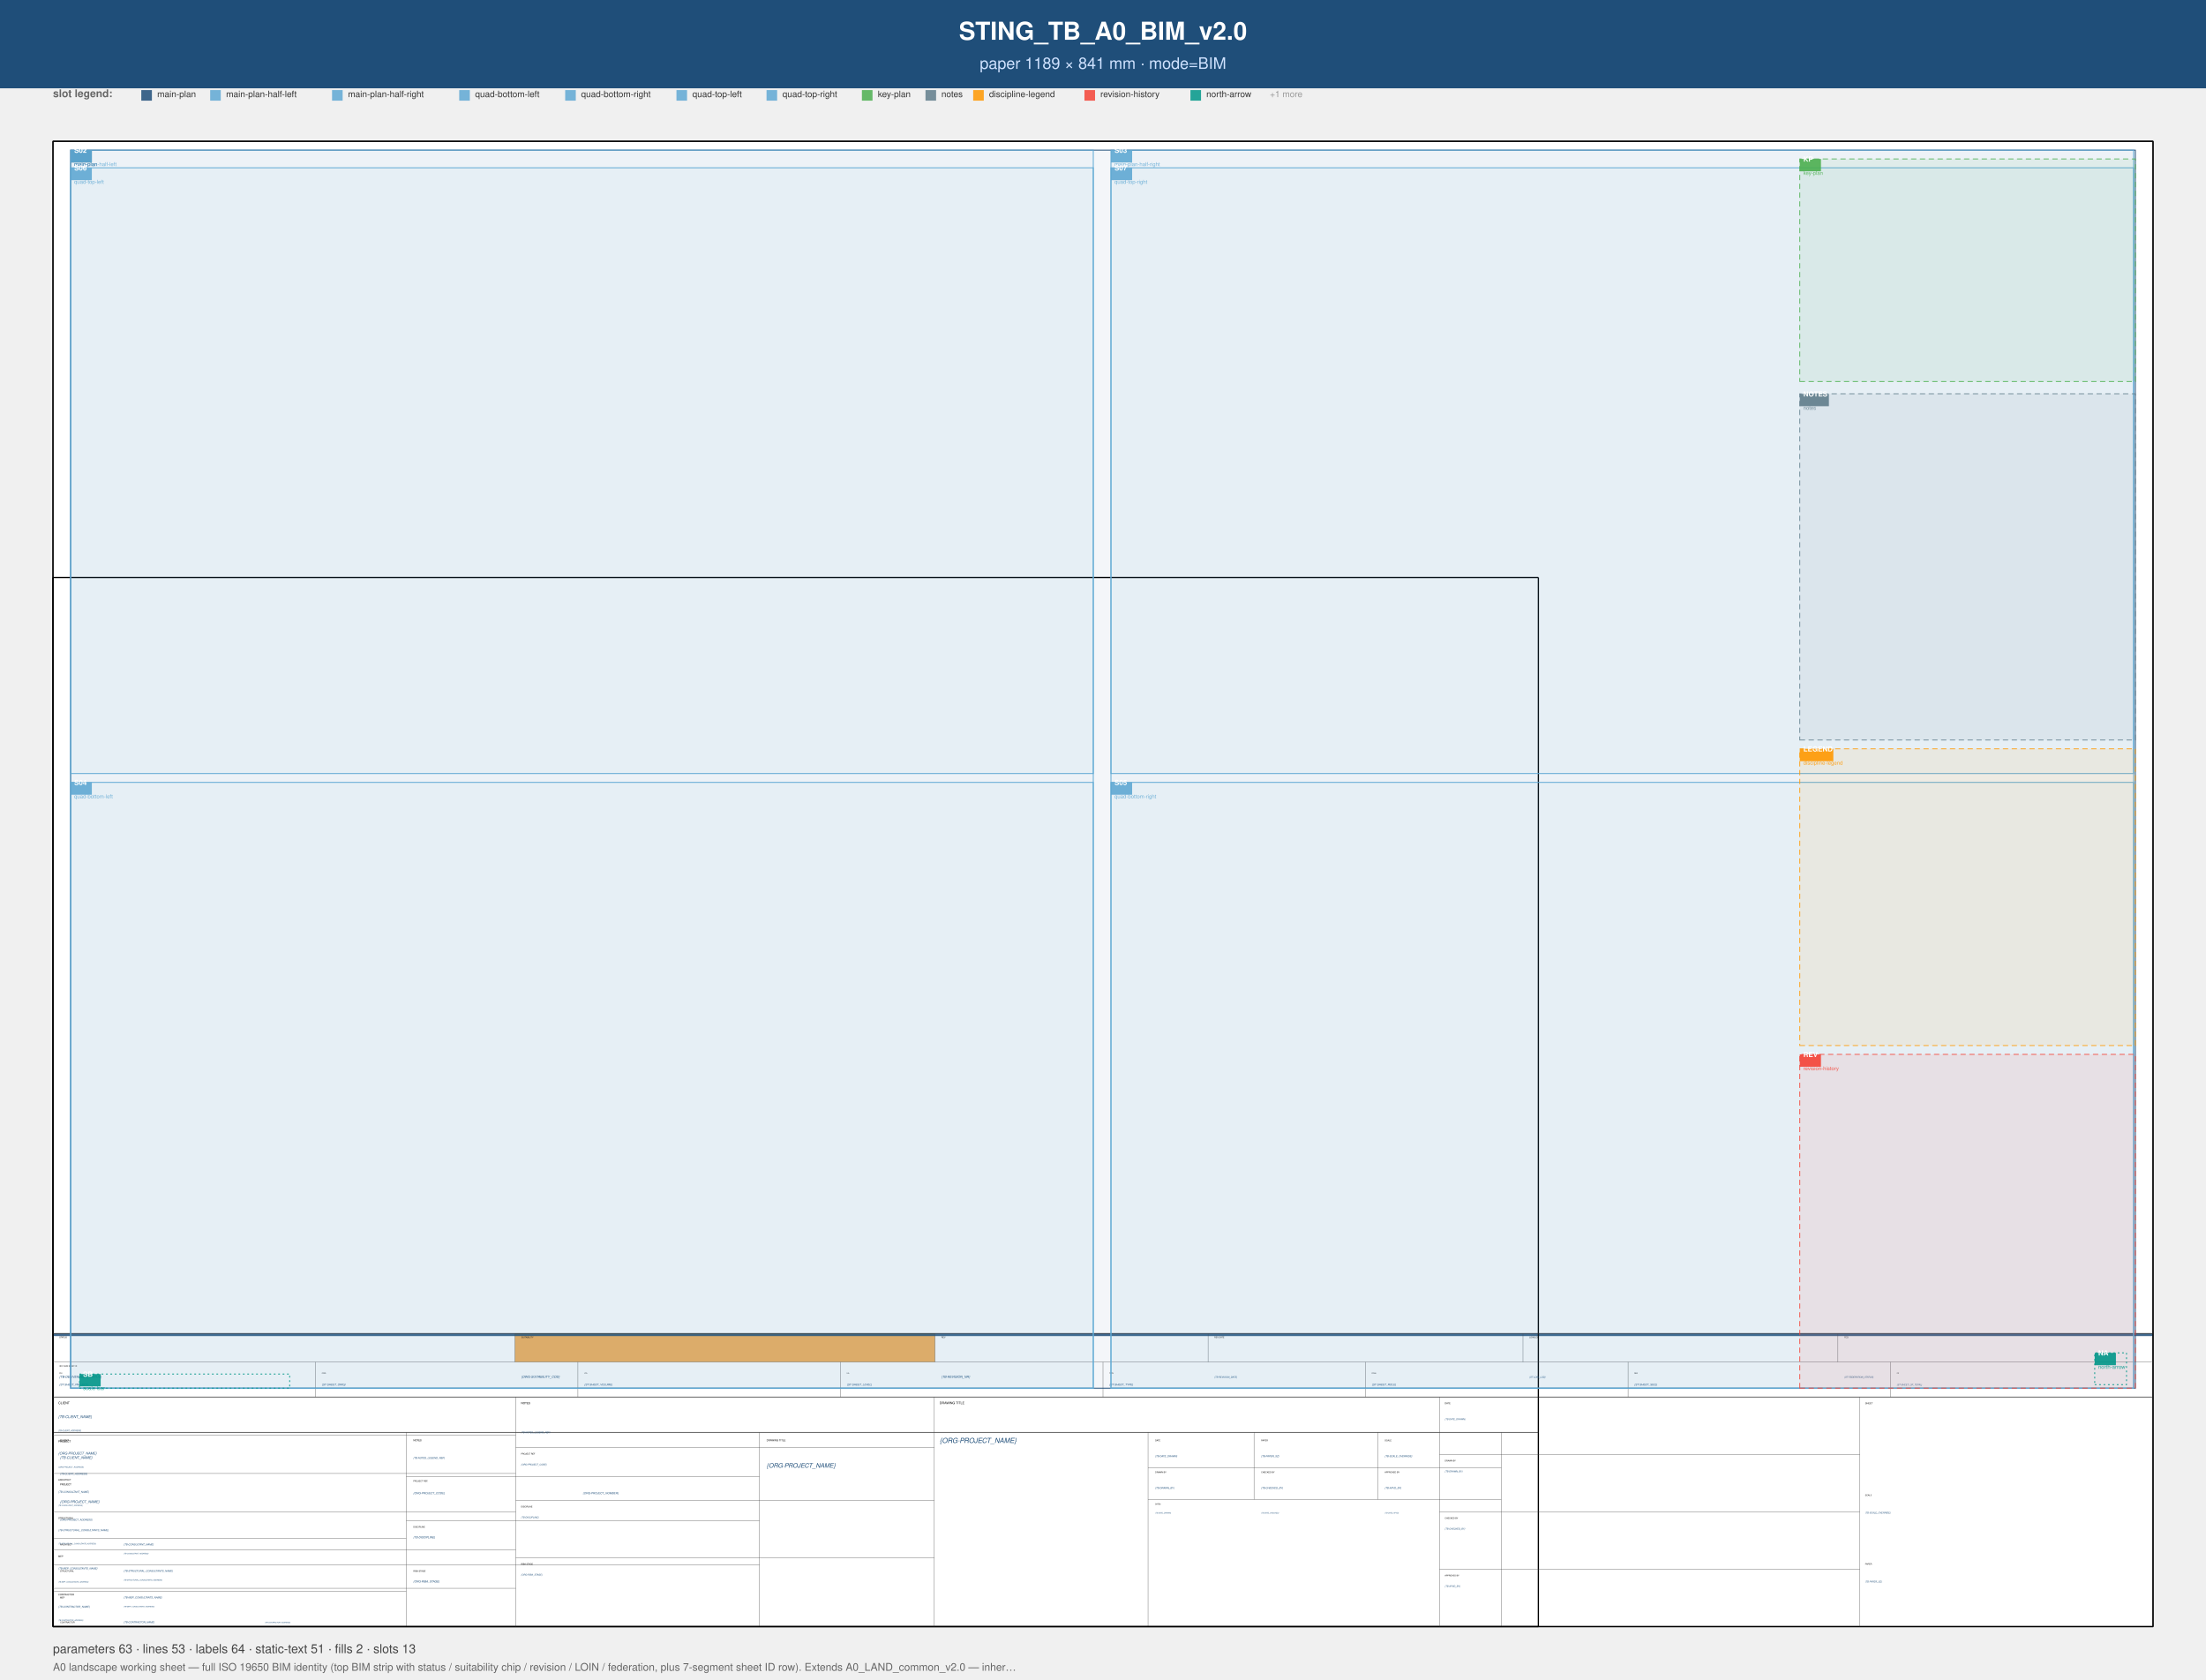
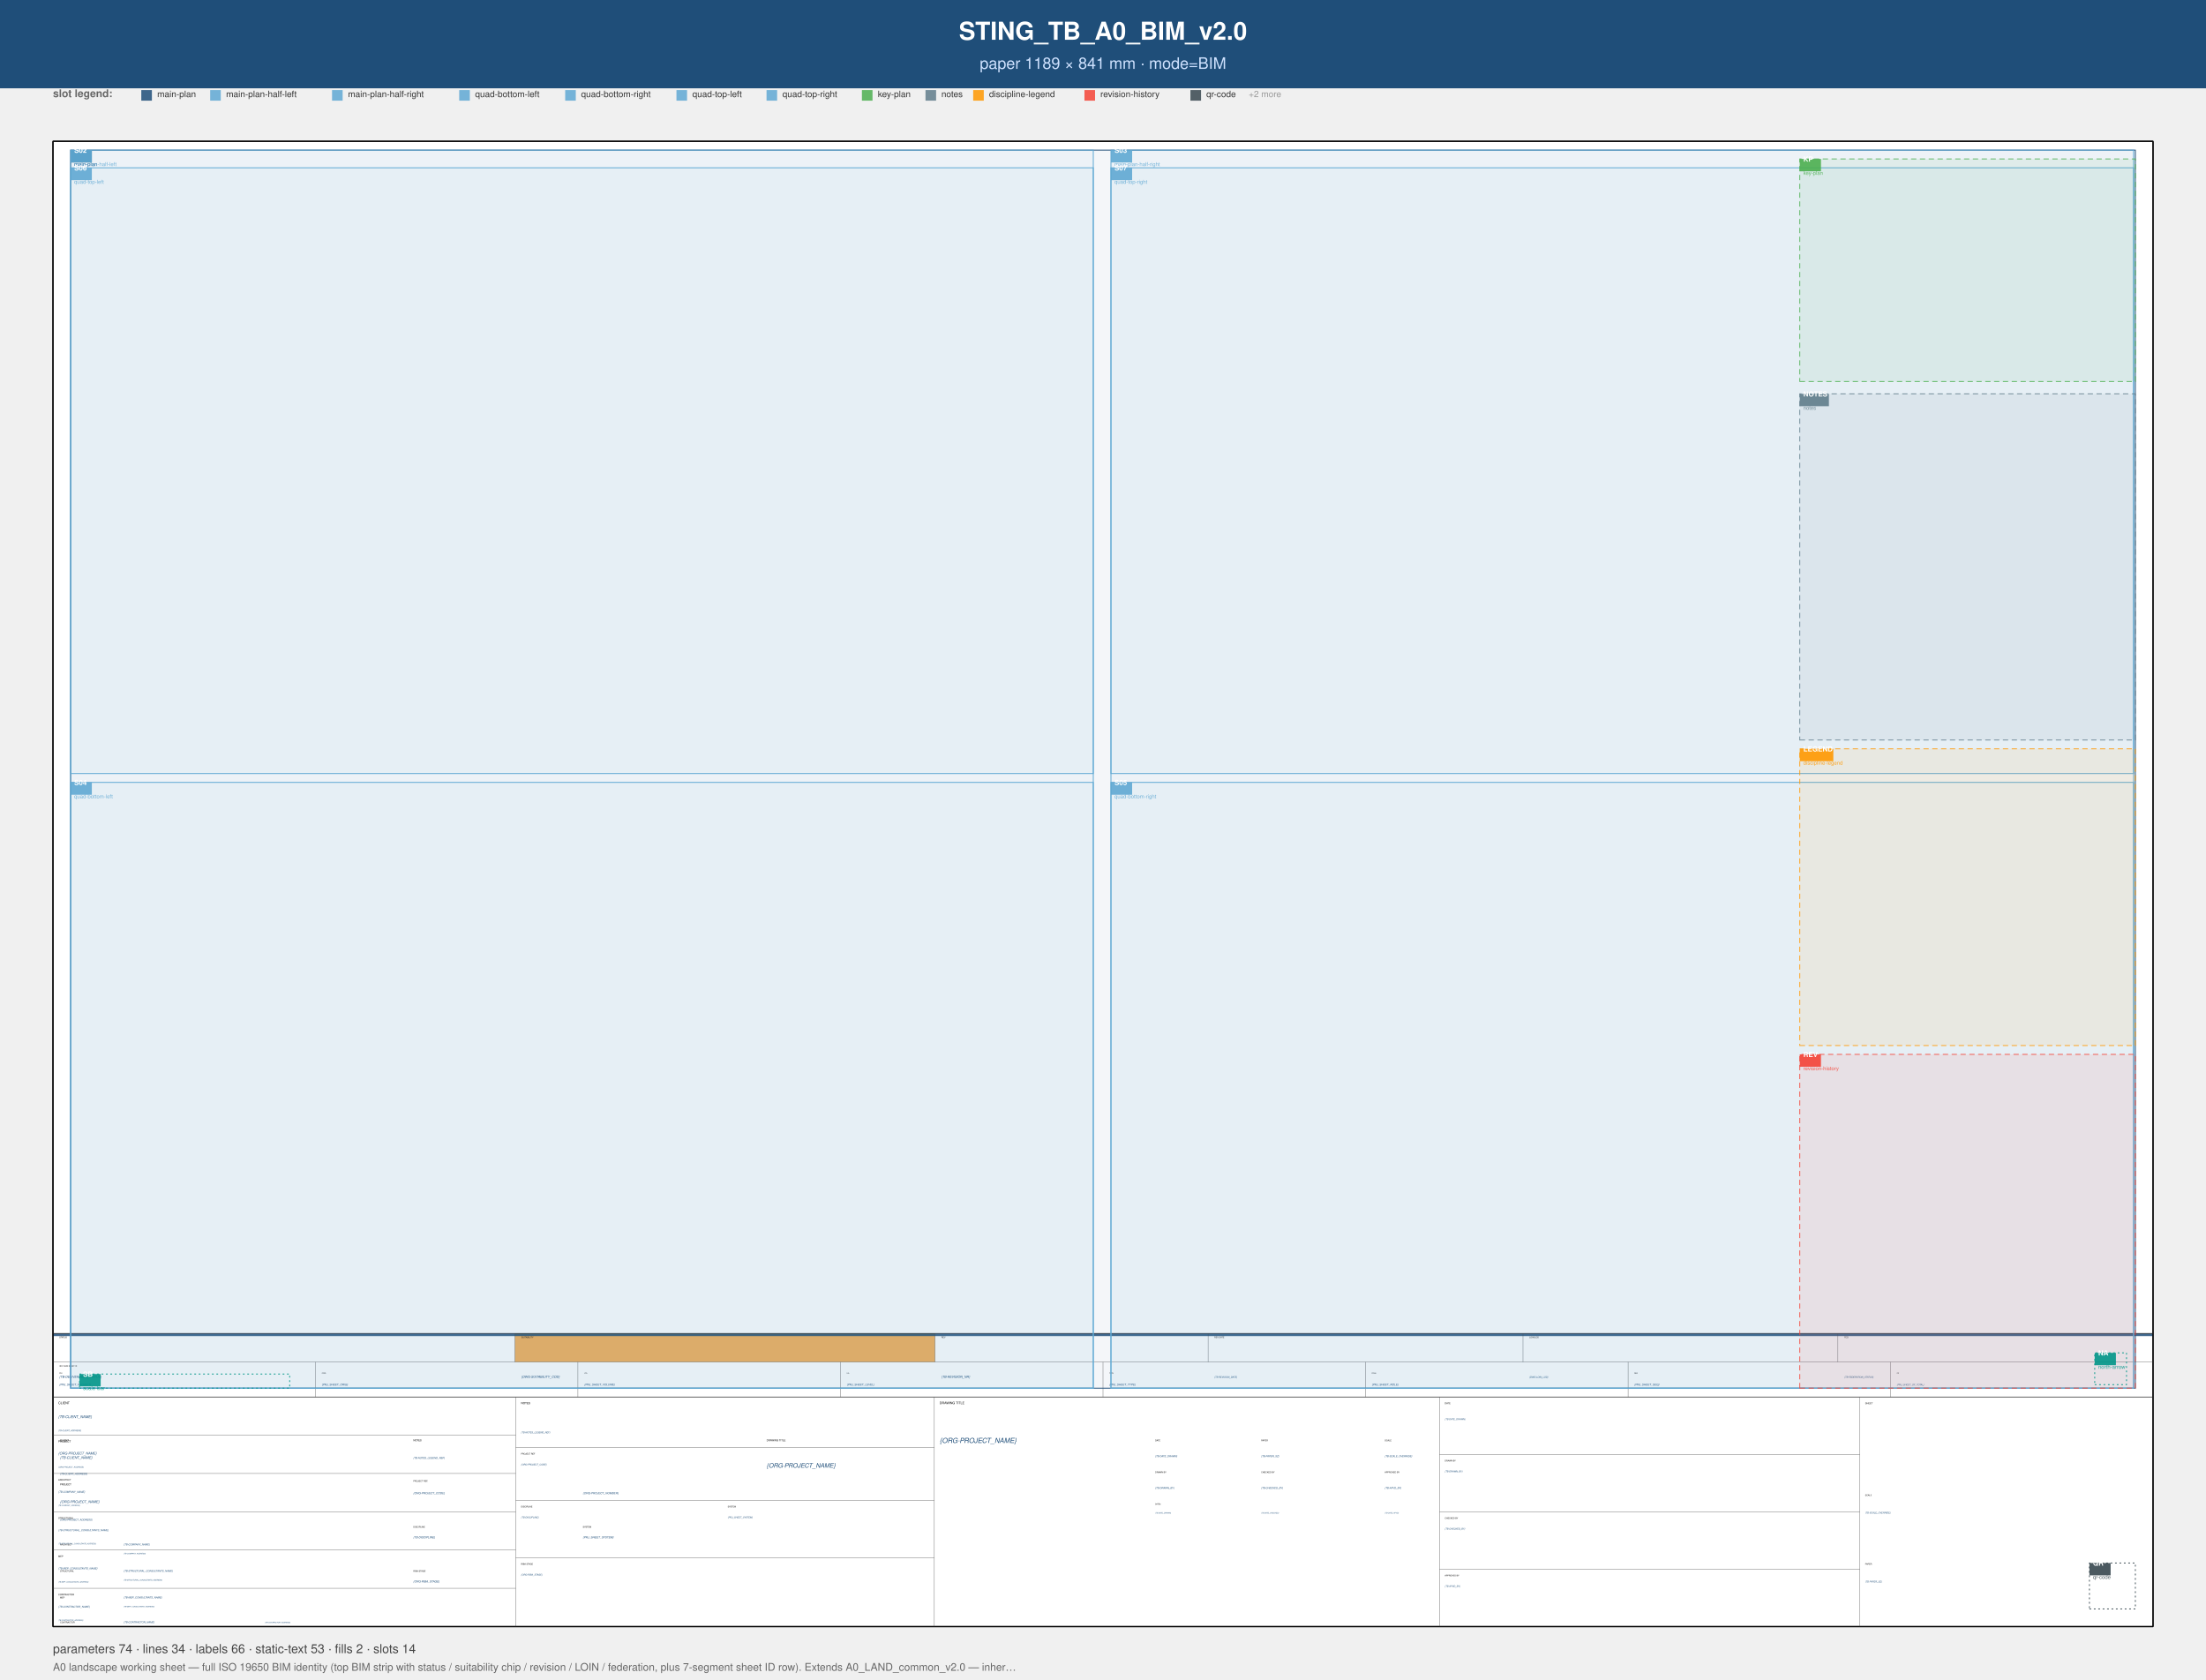
<svg xmlns="http://www.w3.org/2000/svg" viewBox="0 0 1249 951" width="1249mm" height="951mm" style="background:#fafafa;font-family:Helvetica,Arial,sans-serif;">
  <rect x="0" y="0" width="1249" height="50" fill="#1F4E79" />
  <text x="624.5" y="22.5" text-anchor="middle" fill="#fff" font-size="14" font-weight="bold">STING_TB_A0_BIM_v2.0</text>
  <text x="624.5" y="39.0" text-anchor="middle" fill="#cfe2ff" font-size="9">paper 1189 × 841 mm   ·   mode=BIM</text>
  <g transform="translate(30,921) scale(1,-1)">
    <rect x="0" y="0" width="1189" height="841" fill="#ffffff" stroke="#1a1a1a" stroke-width="0.6" />
    <rect x="261.58" y="149.8" width="237.8" height="16.2" fill="#F2A341" opacity="0.85" />
    <rect x="0" y="164.5" width="1189" height="1.5" fill="#1F4E79" opacity="0.85" />
-     <line x1="0" y1="0" x2="841" y2="0" stroke="#000" stroke-width="0.7" />
-     <line x1="841" y1="0" x2="841" y2="594" stroke="#000" stroke-width="0.7" />
-     <line x1="841" y1="594" x2="0" y2="594" stroke="#000" stroke-width="0.7" />
-     <line x1="0" y1="594" x2="0" y2="0" stroke="#000" stroke-width="0.7" />
-     <line x1="0" y1="110" x2="841" y2="110" stroke="#222" stroke-width="0.35" />
-     <line x1="200" y1="0" x2="200" y2="110" stroke="#444" stroke-width="0.18" />
-     <line x1="400" y1="0" x2="400" y2="110" stroke="#444" stroke-width="0.18" />
-     <line x1="620" y1="0" x2="620" y2="110" stroke="#444" stroke-width="0.18" />
-     <line x1="820" y1="0" x2="820" y2="110" stroke="#444" stroke-width="0.18" />
-     <line x1="0" y1="50" x2="200" y2="50" stroke="#444" stroke-width="0.18" />
-     <line x1="0" y1="35" x2="200" y2="35" stroke="#444" stroke-width="0.18" />
-     <line x1="0" y1="20" x2="200" y2="20" stroke="#444" stroke-width="0.18" />
-     <line x1="200" y1="85" x2="400" y2="85" stroke="#444" stroke-width="0.18" />
-     <line x1="200" y1="60" x2="400" y2="60" stroke="#444" stroke-width="0.18" />
-     <line x1="200" y1="35" x2="400" y2="35" stroke="#444" stroke-width="0.18" />
-     <line x1="620" y1="90" x2="820" y2="90" stroke="#444" stroke-width="0.18" />
-     <line x1="620" y1="72" x2="820" y2="72" stroke="#444" stroke-width="0.18" />
-     <line x1="680" y1="72" x2="680" y2="110" stroke="#444" stroke-width="0.18" />
-     <line x1="750" y1="72" x2="750" y2="110" stroke="#444" stroke-width="0.18" />
    <line x1="0" y1="0" x2="1189" y2="0" stroke="#000" stroke-width="0.7" />
    <line x1="1189" y1="0" x2="1189" y2="841" stroke="#000" stroke-width="0.7" />
    <line x1="1189" y1="841" x2="0" y2="841" stroke="#000" stroke-width="0.7" />
    <line x1="0" y1="841" x2="0" y2="0" stroke="#000" stroke-width="0.7" />
    <line x1="0" y1="130" x2="1189" y2="130" stroke="#222" stroke-width="0.35" />
    <line x1="262" y1="0" x2="262" y2="130" stroke="#444" stroke-width="0.18" />
    <line x1="499" y1="0" x2="499" y2="130" stroke="#444" stroke-width="0.18" />
    <line x1="785" y1="0" x2="785" y2="130" stroke="#444" stroke-width="0.18" />
    <line x1="1023" y1="0" x2="1023" y2="130" stroke="#444" stroke-width="0.18" />
    <line x1="0" y1="21.7" x2="262" y2="21.7" stroke="#444" stroke-width="0.18" />
    <line x1="0" y1="43.3" x2="262" y2="43.3" stroke="#444" stroke-width="0.18" />
    <line x1="0" y1="65.0" x2="262" y2="65.0" stroke="#444" stroke-width="0.18" />
    <line x1="0" y1="86.7" x2="262" y2="86.7" stroke="#444" stroke-width="0.18" />
    <line x1="0" y1="108.3" x2="262" y2="108.3" stroke="#444" stroke-width="0.18" />
    <line x1="262" y1="39.0" x2="499" y2="39.0" stroke="#444" stroke-width="0.18" />
    <line x1="262" y1="71.5" x2="499" y2="71.5" stroke="#444" stroke-width="0.18" />
    <line x1="262" y1="101.4" x2="499" y2="101.4" stroke="#444" stroke-width="0.18" />
    <line x1="785" y1="32.5" x2="1023" y2="32.5" stroke="#444" stroke-width="0.18" />
    <line x1="785" y1="65.0" x2="1023" y2="65.0" stroke="#444" stroke-width="0.18" />
    <line x1="785" y1="97.5" x2="1023" y2="97.5" stroke="#444" stroke-width="0.18" />
    <line x1="0" y1="166" x2="1189" y2="166" stroke="#222" stroke-width="0.35" />
    <line x1="0" y1="149.8" x2="1189" y2="149.8" stroke="#444" stroke-width="0.18" />
    <line x1="261.6" y1="149.8" x2="261.6" y2="166" stroke="#444" stroke-width="0.18" />
    <line x1="499.4" y1="149.8" x2="499.4" y2="166" stroke="#444" stroke-width="0.18" />
    <line x1="654.0" y1="149.8" x2="654.0" y2="166" stroke="#444" stroke-width="0.18" />
    <line x1="832.3" y1="149.8" x2="832.3" y2="166" stroke="#444" stroke-width="0.18" />
    <line x1="1010.6" y1="149.8" x2="1010.6" y2="166" stroke="#444" stroke-width="0.18" />
    <line x1="148.6" y1="130" x2="148.6" y2="149.8" stroke="#444" stroke-width="0.18" />
    <line x1="297.2" y1="130" x2="297.2" y2="149.8" stroke="#444" stroke-width="0.18" />
    <line x1="445.9" y1="130" x2="445.9" y2="149.8" stroke="#444" stroke-width="0.18" />
    <line x1="594.5" y1="130" x2="594.5" y2="149.8" stroke="#444" stroke-width="0.18" />
    <line x1="743.1" y1="130" x2="743.1" y2="149.8" stroke="#444" stroke-width="0.18" />
    <line x1="891.8" y1="130" x2="891.8" y2="149.8" stroke="#444" stroke-width="0.18" />
    <line x1="1040.4" y1="130" x2="1040.4" y2="149.8" stroke="#444" stroke-width="0.18" />
    <g transform="translate(4,105) scale(1,-1)">
      <text x="0" y="0" font-size="1.4" text-anchor="start" fill="#000">CLIENT</text>
    </g>
    <g transform="translate(4,80) scale(1,-1)">
      <text x="0" y="0" font-size="1.4" text-anchor="start" fill="#000">PROJECT</text>
    </g>
    <g transform="translate(4,46) scale(1,-1)">
      <text x="0" y="0" font-size="1.2" text-anchor="start" fill="#000">ARCHITECT</text>
    </g>
    <g transform="translate(4,31) scale(1,-1)">
      <text x="0" y="0" font-size="1.2" text-anchor="start" fill="#000">STRUCTURAL</text>
    </g>
    <g transform="translate(4,16) scale(1,-1)">
      <text x="0" y="0" font-size="1.2" text-anchor="start" fill="#000">MEP</text>
    </g>
    <g transform="translate(4,2) scale(1,-1)">
      <text x="0" y="0" font-size="1.2" text-anchor="start" fill="#000">CONTRACTOR</text>
    </g>
    <g transform="translate(204,105) scale(1,-1)">
      <text x="0" y="0" font-size="1.4" text-anchor="start" fill="#000">NOTES</text>
    </g>
    <g transform="translate(404,105) scale(1,-1)">
      <text x="0" y="0" font-size="1.4" text-anchor="start" fill="#000">DRAWING TITLE</text>
    </g>
    <g transform="translate(204,82) scale(1,-1)">
      <text x="0" y="0" font-size="1.2" text-anchor="start" fill="#000">PROJECT REF.</text>
    </g>
    <g transform="translate(204,56) scale(1,-1)">
      <text x="0" y="0" font-size="1.2" text-anchor="start" fill="#000">DISCIPLINE</text>
    </g>
    <g transform="translate(204,31) scale(1,-1)">
      <text x="0" y="0" font-size="1.2" text-anchor="start" fill="#000">RIBA STAGE</text>
    </g>
    <g transform="translate(624,105) scale(1,-1)">
      <text x="0" y="0" font-size="1.2" text-anchor="start" fill="#000">DATE</text>
    </g>
    <g transform="translate(684,105) scale(1,-1)">
      <text x="0" y="0" font-size="1.2" text-anchor="start" fill="#000">PAPER</text>
    </g>
    <g transform="translate(754,105) scale(1,-1)">
      <text x="0" y="0" font-size="1.2" text-anchor="start" fill="#000">SCALE</text>
    </g>
    <g transform="translate(624,87) scale(1,-1)">
      <text x="0" y="0" font-size="1.2" text-anchor="start" fill="#000">DRAWN BY</text>
    </g>
    <g transform="translate(684,87) scale(1,-1)">
      <text x="0" y="0" font-size="1.2" text-anchor="start" fill="#000">CHECKED BY</text>
    </g>
    <g transform="translate(754,87) scale(1,-1)">
      <text x="0" y="0" font-size="1.2" text-anchor="start" fill="#000">APPROVED BY</text>
    </g>
    <g transform="translate(624,69) scale(1,-1)">
      <text x="0" y="0" font-size="1.0" text-anchor="start" fill="#000">DATES</text>
    </g>
+     <g transform="translate(300,56) scale(1,-1)">
+       <text x="0" y="0" font-size="1.2" text-anchor="start" fill="#000">SYSTEM</text>
+     </g>
    <g transform="translate(3,126) scale(1,-1)">
      <text x="0" y="0" font-size="1.82" text-anchor="start" fill="#000">CLIENT</text>
    </g>
    <g transform="translate(3,104.3333) scale(1,-1)">
      <text x="0" y="0" font-size="1.56" text-anchor="start" fill="#000">PROJECT</text>
    </g>
    <g transform="translate(3,82.66667) scale(1,-1)">
      <text x="0" y="0" font-size="1.3" text-anchor="start" fill="#000">ARCHITECT</text>
    </g>
    <g transform="translate(3,61.0) scale(1,-1)">
      <text x="0" y="0" font-size="1.3" text-anchor="start" fill="#000">STRUCTURAL</text>
    </g>
    <g transform="translate(3,39.33333) scale(1,-1)">
      <text x="0" y="0" font-size="1.3" text-anchor="start" fill="#000">MEP</text>
    </g>
    <g transform="translate(3,17.66667) scale(1,-1)">
      <text x="0" y="0" font-size="1.3" text-anchor="start" fill="#000">CONTRACTOR</text>
    </g>
    <g transform="translate(265,126) scale(1,-1)">
      <text x="0" y="0" font-size="1.56" text-anchor="start" fill="#000">NOTES</text>
    </g>
    <g transform="translate(265,97.4) scale(1,-1)">
      <text x="0" y="0" font-size="1.17" text-anchor="start" fill="#000">PROJECT REF</text>
    </g>
    <g transform="translate(265,67.5) scale(1,-1)">
      <text x="0" y="0" font-size="1.17" text-anchor="start" fill="#000">DISCIPLINE</text>
    </g>
    <g transform="translate(265,35.0) scale(1,-1)">
      <text x="0" y="0" font-size="1.17" text-anchor="start" fill="#000">RIBA STAGE</text>
    </g>
    <g transform="translate(502,126) scale(1,-1)">
      <text x="0" y="0" font-size="1.82" text-anchor="start" fill="#000">DRAWING TITLE</text>
    </g>
    <g transform="translate(788,126) scale(1,-1)">
      <text x="0" y="0" font-size="1.3" text-anchor="start" fill="#000">DATE</text>
    </g>
    <g transform="translate(788,93.5) scale(1,-1)">
      <text x="0" y="0" font-size="1.17" text-anchor="start" fill="#000">DRAWN BY</text>
    </g>
    <g transform="translate(788,61.0) scale(1,-1)">
      <text x="0" y="0" font-size="1.17" text-anchor="start" fill="#000">CHECKED BY</text>
    </g>
    <g transform="translate(788,28.5) scale(1,-1)">
      <text x="0" y="0" font-size="1.17" text-anchor="start" fill="#000">APPROVED BY</text>
    </g>
    <g transform="translate(1026,126) scale(1,-1)">
      <text x="0" y="0" font-size="1.3" text-anchor="start" fill="#000">SHEET</text>
    </g>
    <g transform="translate(1026,74.0) scale(1,-1)">
      <text x="0" y="0" font-size="1.17" text-anchor="start" fill="#000">SCALE</text>
    </g>
    <g transform="translate(1026,35.0) scale(1,-1)">
      <text x="0" y="0" font-size="1.17" text-anchor="start" fill="#000">PAPER</text>
    </g>
+     <g transform="translate(382,67.5) scale(1,-1)">
+       <text x="0" y="0" font-size="1.17" text-anchor="start" fill="#000">SYSTEM</text>
+     </g>
    <g transform="translate(3.567,163.4) scale(1,-1)">
      <text x="0" y="0" font-size="1.17" text-anchor="start" fill="#000">STATUS</text>
    </g>
    <g transform="translate(265.147,163.4) scale(1,-1)">
      <text x="0" y="0" font-size="1.17" text-anchor="start" fill="#000">SUITABILITY</text>
    </g>
    <g transform="translate(502.947,163.4) scale(1,-1)">
      <text x="0" y="0" font-size="1.17" text-anchor="start" fill="#000">REV</text>
    </g>
    <g transform="translate(657.517,163.4) scale(1,-1)">
      <text x="0" y="0" font-size="1.17" text-anchor="start" fill="#000">REV DATE</text>
    </g>
    <g transform="translate(835.867,163.4) scale(1,-1)">
      <text x="0" y="0" font-size="1.17" text-anchor="start" fill="#000">LOIN/LOD</text>
    </g>
    <g transform="translate(1014.217,163.4) scale(1,-1)">
      <text x="0" y="0" font-size="1.17" text-anchor="start" fill="#000">FED</text>
    </g>
    <g transform="translate(3.567,147.2) scale(1,-1)">
      <text x="0" y="0" font-size="1.04" text-anchor="start" fill="#000">ISO 19650 SHEET ID</text>
    </g>
    <g transform="translate(3.567,143.2) scale(1,-1)">
      <text x="0" y="0" font-size="0.91" text-anchor="start" fill="#000">PRJ</text>
    </g>
    <g transform="translate(152.192,143.2) scale(1,-1)">
      <text x="0" y="0" font-size="0.91" text-anchor="start" fill="#000">ORIG</text>
    </g>
    <g transform="translate(300.817,143.2) scale(1,-1)">
      <text x="0" y="0" font-size="0.91" text-anchor="start" fill="#000">VOL</text>
    </g>
    <g transform="translate(449.442,143.2) scale(1,-1)">
      <text x="0" y="0" font-size="0.91" text-anchor="start" fill="#000">LVL</text>
    </g>
    <g transform="translate(598.067,143.2) scale(1,-1)">
      <text x="0" y="0" font-size="0.91" text-anchor="start" fill="#000">TYPE</text>
    </g>
    <g transform="translate(746.692,143.2) scale(1,-1)">
      <text x="0" y="0" font-size="0.91" text-anchor="start" fill="#000">ROLE</text>
    </g>
    <g transform="translate(895.317,143.2) scale(1,-1)">
      <text x="0" y="0" font-size="0.91" text-anchor="start" fill="#000">SEQ</text>
    </g>
    <g transform="translate(1043.942,143.2) scale(1,-1)">
      <text x="0" y="0" font-size="0.91" text-anchor="start" fill="#000">OF</text>
    </g>
    <g transform="translate(4,95) scale(1,-1)">
      <text x="0" y="0" font-size="2.0" text-anchor="start" fill="#1F4E79" font-style="italic">{TB·CLIENT_NAME}</text>
    </g>
    <g transform="translate(4,86) scale(1,-1)">
      <text x="0" y="0" font-size="1.4" text-anchor="start" fill="#1F4E79" font-style="italic">{TB·CLIENT_ADDRESS}</text>
    </g>
    <g transform="translate(4,70) scale(1,-1)">
      <text x="0" y="0" font-size="2.0" text-anchor="start" fill="#1F4E79" font-style="italic">{ORG·PROJECT_NAME}</text>
    </g>
    <g transform="translate(4,60) scale(1,-1)">
      <text x="0" y="0" font-size="1.4" text-anchor="start" fill="#1F4E79" font-style="italic">{ORG·PROJECT_ADDRESS}</text>
    </g>
    <g transform="translate(40,46) scale(1,-1)">
-       <text x="0" y="0" font-size="1.4" text-anchor="start" fill="#1F4E79" font-style="italic">{TB·CONSULTANT_NAME}</text>
+       <text x="0" y="0" font-size="1.4" text-anchor="start" fill="#1F4E79" font-style="italic">{TB·COMPANY_NAME}</text>
    </g>
    <g transform="translate(40,41) scale(1,-1)">
-       <text x="0" y="0" font-size="1.0" text-anchor="start" fill="#1F4E79" font-style="italic">{TB·CONSULTANT_ADDRESS}</text>
+       <text x="0" y="0" font-size="1.0" text-anchor="start" fill="#1F4E79" font-style="italic">{TB·COMPANY_ADDRESS}</text>
    </g>
    <g transform="translate(40,31) scale(1,-1)">
      <text x="0" y="0" font-size="1.4" text-anchor="start" fill="#1F4E79" font-style="italic">{TB·STRUCTURAL_CONSULTANTS_NAME}</text>
    </g>
    <g transform="translate(40,26) scale(1,-1)">
      <text x="0" y="0" font-size="1.0" text-anchor="start" fill="#1F4E79" font-style="italic">{TB·STRUCTURAL_CONSULTANTS_ADDRESS}</text>
    </g>
    <g transform="translate(40,16) scale(1,-1)">
      <text x="0" y="0" font-size="1.4" text-anchor="start" fill="#1F4E79" font-style="italic">{TB·MEP_CONSULTANTS_NAME}</text>
    </g>
    <g transform="translate(40,11) scale(1,-1)">
      <text x="0" y="0" font-size="1.0" text-anchor="start" fill="#1F4E79" font-style="italic">{TB·MEP_CONSULTANTS_ADDRESS}</text>
    </g>
    <g transform="translate(40,2) scale(1,-1)">
      <text x="0" y="0" font-size="1.4" text-anchor="start" fill="#1F4E79" font-style="italic">{TB·CONTRACTOR_NAME}</text>
    </g>
    <g transform="translate(120,2) scale(1,-1)">
      <text x="0" y="0" font-size="1.0" text-anchor="start" fill="#1F4E79" font-style="italic">{TB·CONTRACTOR_ADDRESS}</text>
    </g>
    <g transform="translate(204,75) scale(1,-1)">
      <text x="0" y="0" font-size="1.6" text-anchor="start" fill="#1F4E79" font-style="italic">{ORG·PROJECT_CODE}</text>
    </g>
    <g transform="translate(300,75) scale(1,-1)">
      <text x="0" y="0" font-size="1.6" text-anchor="start" fill="#1F4E79" font-style="italic">{ORG·PROJECT_NUMBER}</text>
    </g>
    <g transform="translate(204,50) scale(1,-1)">
      <text x="0" y="0" font-size="1.6" text-anchor="start" fill="#1F4E79" font-style="italic">{TB·DISCIPLINE}</text>
    </g>
    <g transform="translate(204,25) scale(1,-1)">
      <text x="0" y="0" font-size="1.6" text-anchor="start" fill="#1F4E79" font-style="italic">{ORG·RIBA_STAGE}</text>
    </g>
    <g transform="translate(204,95) scale(1,-1)">
      <text x="0" y="0" font-size="1.4" text-anchor="start" fill="#1F4E79" font-style="italic">{TB·NOTES_LEGEND_REF}</text>
    </g>
    <g transform="translate(404,90) scale(1,-1)">
      <text x="0" y="0" font-size="3.5" text-anchor="start" fill="#1F4E79" font-style="italic">{ORG·PROJECT_NAME}</text>
    </g>
    <g transform="translate(624,96) scale(1,-1)">
      <text x="0" y="0" font-size="1.4" text-anchor="start" fill="#1F4E79" font-style="italic">{TB·DATE_DRAWN}</text>
    </g>
    <g transform="translate(684,96) scale(1,-1)">
      <text x="0" y="0" font-size="1.4" text-anchor="start" fill="#1F4E79" font-style="italic">{TB·PAPER_SZ}</text>
    </g>
    <g transform="translate(754,96) scale(1,-1)">
      <text x="0" y="0" font-size="1.4" text-anchor="start" fill="#1F4E79" font-style="italic">{TB·SCALE_OVERRIDE}</text>
    </g>
    <g transform="translate(624,78) scale(1,-1)">
      <text x="0" y="0" font-size="1.4" text-anchor="start" fill="#1F4E79" font-style="italic">{TB·DRAWN_BY}</text>
    </g>
    <g transform="translate(684,78) scale(1,-1)">
      <text x="0" y="0" font-size="1.4" text-anchor="start" fill="#1F4E79" font-style="italic">{TB·CHECKED_BY}</text>
    </g>
    <g transform="translate(754,78) scale(1,-1)">
      <text x="0" y="0" font-size="1.4" text-anchor="start" fill="#1F4E79" font-style="italic">{TB·APVD_BY}</text>
    </g>
    <g transform="translate(624,64) scale(1,-1)">
      <text x="0" y="0" font-size="1.0" text-anchor="start" fill="#1F4E79" font-style="italic">{TB·DATE_DRAWN}</text>
    </g>
    <g transform="translate(684,64) scale(1,-1)">
      <text x="0" y="0" font-size="1.0" text-anchor="start" fill="#1F4E79" font-style="italic">{TB·DATE_CHECKED}</text>
    </g>
    <g transform="translate(754,64) scale(1,-1)">
      <text x="0" y="0" font-size="1.0" text-anchor="start" fill="#1F4E79" font-style="italic">{TB·DATE_APVD}</text>
    </g>
+     <g transform="translate(300,50) scale(1,-1)">
+       <text x="0" y="0" font-size="1.6" text-anchor="start" fill="#1F4E79" font-style="italic">{PRJ_SHEET_SYSTEM}</text>
+     </g>
    <g transform="translate(3,118.0833) scale(1,-1)">
      <text x="0" y="0" font-size="2.08" text-anchor="start" fill="#1F4E79" font-style="italic">{TB·CLIENT_NAME}</text>
    </g>
    <g transform="translate(3,110.5833) scale(1,-1)">
      <text x="0" y="0" font-size="1.17" text-anchor="start" fill="#1F4E79" font-style="italic">{TB·CLIENT_ADDRESS}</text>
    </g>
    <g transform="translate(3,97.41667) scale(1,-1)">
      <text x="0" y="0" font-size="1.95" text-anchor="start" fill="#1F4E79" font-style="italic">{ORG·PROJECT_NAME}</text>
    </g>
    <g transform="translate(3,89.91667) scale(1,-1)">
      <text x="0" y="0" font-size="1.1" text-anchor="start" fill="#1F4E79" font-style="italic">{ORG·PROJECT_ADDRESS}</text>
    </g>
    <g transform="translate(3,75.75) scale(1,-1)">
-       <text x="0" y="0" font-size="1.43" text-anchor="start" fill="#1F4E79" font-style="italic">{TB·CONSULTANT_NAME}</text>
+       <text x="0" y="0" font-size="1.43" text-anchor="start" fill="#1F4E79" font-style="italic">{TB·COMPANY_NAME}</text>
    </g>
    <g transform="translate(3,68.25) scale(1,-1)">
-       <text x="0" y="0" font-size="0.98" text-anchor="start" fill="#1F4E79" font-style="italic">{TB·CONSULTANT_ADDRESS}</text>
+       <text x="0" y="0" font-size="0.98" text-anchor="start" fill="#1F4E79" font-style="italic">{TB·COMPANY_ADDRESS}</text>
    </g>
    <g transform="translate(3,54.08333) scale(1,-1)">
      <text x="0" y="0" font-size="1.43" text-anchor="start" fill="#1F4E79" font-style="italic">{TB·STRUCTURAL_CONSULTANTS_NAME}</text>
    </g>
    <g transform="translate(3,46.58333) scale(1,-1)">
      <text x="0" y="0" font-size="0.98" text-anchor="start" fill="#1F4E79" font-style="italic">{TB·STRUCTURAL_CONSULTANTS_ADDRESS}</text>
    </g>
    <g transform="translate(3,32.41667) scale(1,-1)">
      <text x="0" y="0" font-size="1.43" text-anchor="start" fill="#1F4E79" font-style="italic">{TB·MEP_CONSULTANTS_NAME}</text>
    </g>
    <g transform="translate(3,24.91667) scale(1,-1)">
      <text x="0" y="0" font-size="0.98" text-anchor="start" fill="#1F4E79" font-style="italic">{TB·MEP_CONSULTANTS_ADDRESS}</text>
    </g>
    <g transform="translate(3,10.75) scale(1,-1)">
      <text x="0" y="0" font-size="1.43" text-anchor="start" fill="#1F4E79" font-style="italic">{TB·CONTRACTOR_NAME}</text>
    </g>
    <g transform="translate(3,3.25) scale(1,-1)">
      <text x="0" y="0" font-size="0.98" text-anchor="start" fill="#1F4E79" font-style="italic">{TB·CONTRACTOR_ADDRESS}</text>
    </g>
    <g transform="translate(265,109.5) scale(1,-1)">
      <text x="0" y="0" font-size="1.3" text-anchor="start" fill="#1F4E79" font-style="italic">{TB·NOTES_LEGEND_REF}</text>
    </g>
    <g transform="translate(265,91.3) scale(1,-1)">
      <text x="0" y="0" font-size="1.3" text-anchor="start" fill="#1F4E79" font-style="italic">{ORG·PROJECT_CODE}</text>
    </g>
    <g transform="translate(265,61.4) scale(1,-1)">
      <text x="0" y="0" font-size="1.3" text-anchor="start" fill="#1F4E79" font-style="italic">{TB·DISCIPLINE}</text>
    </g>
    <g transform="translate(265,28.9) scale(1,-1)">
      <text x="0" y="0" font-size="1.3" text-anchor="start" fill="#1F4E79" font-style="italic">{ORG·RIBA_STAGE}</text>
    </g>
    <g transform="translate(502,104.0) scale(1,-1)">
      <text x="0" y="0" font-size="3.9" text-anchor="start" fill="#1F4E79" font-style="italic">{ORG·PROJECT_NAME}</text>
    </g>
    <g transform="translate(788,117.0) scale(1,-1)">
      <text x="0" y="0" font-size="1.3" text-anchor="start" fill="#1F4E79" font-style="italic">{TB·DATE_DRAWN}</text>
    </g>
    <g transform="translate(788,87.4) scale(1,-1)">
      <text x="0" y="0" font-size="1.3" text-anchor="start" fill="#1F4E79" font-style="italic">{TB·DRAWN_BY}</text>
    </g>
    <g transform="translate(788,54.9) scale(1,-1)">
      <text x="0" y="0" font-size="1.3" text-anchor="start" fill="#1F4E79" font-style="italic">{TB·CHECKED_BY}</text>
    </g>
    <g transform="translate(788,22.4) scale(1,-1)">
      <text x="0" y="0" font-size="1.3" text-anchor="start" fill="#1F4E79" font-style="italic">{TB·APVD_BY}</text>
    </g>
    <g transform="translate(1026,64.0) scale(1,-1)">
      <text x="0" y="0" font-size="1.3" text-anchor="start" fill="#1F4E79" font-style="italic">{TB·SCALE_OVERRIDE}</text>
    </g>
    <g transform="translate(1026,25.0) scale(1,-1)">
      <text x="0" y="0" font-size="1.3" text-anchor="start" fill="#1F4E79" font-style="italic">{TB·PAPER_SZ}</text>
    </g>
+     <g transform="translate(382,61.4) scale(1,-1)">
+       <text x="0" y="0" font-size="1.3" text-anchor="start" fill="#1F4E79" font-style="italic">{PRJ_SHEET_SYSTEM}</text>
+     </g>
    <g transform="translate(3.567,140.8) scale(1,-1)">
      <text x="0" y="0" font-size="1.82" text-anchor="start" fill="#1F4E79" font-style="italic">{TB·DELIVERABLE_STATUS}</text>
    </g>
    <g transform="translate(265.147,140.8) scale(1,-1)">
      <text x="0" y="0" font-size="1.82" text-anchor="start" fill="#1F4E79" font-style="italic">{DWG·SUITABILITY_COD}</text>
    </g>
    <g transform="translate(502.947,140.8) scale(1,-1)">
      <text x="0" y="0" font-size="1.82" text-anchor="start" fill="#1F4E79" font-style="italic">{TB·REVISION_NR}</text>
    </g>
    <g transform="translate(657.517,140.8) scale(1,-1)">
      <text x="0" y="0" font-size="1.3" text-anchor="start" fill="#1F4E79" font-style="italic">{TB·REVISION_DATE}</text>
    </g>
    <g transform="translate(835.867,140.8) scale(1,-1)">
-       <text x="0" y="0" font-size="1.3" text-anchor="start" fill="#1F4E79" font-style="italic">{ST·LOIN_LOD}</text>
+       <text x="0" y="0" font-size="1.3" text-anchor="start" fill="#1F4E79" font-style="italic">{DWG·LOIN_LOD}</text>
    </g>
    <g transform="translate(1014.217,140.8) scale(1,-1)">
-       <text x="0" y="0" font-size="1.3" text-anchor="start" fill="#1F4E79" font-style="italic">{ST·FEDERATION_STATUS}</text>
+       <text x="0" y="0" font-size="1.3" text-anchor="start" fill="#1F4E79" font-style="italic">{TB·FEDERATION_STATUS}</text>
    </g>
    <g transform="translate(3.567,136.48) scale(1,-1)">
-       <text x="0" y="0" font-size="1.56" text-anchor="start" fill="#1F4E79" font-style="italic">{ST·SHEET_PROJECT}</text>
+       <text x="0" y="0" font-size="1.56" text-anchor="start" fill="#1F4E79" font-style="italic">{PRJ_SHEET_PROJECT}</text>
    </g>
    <g transform="translate(152.192,136.48) scale(1,-1)">
-       <text x="0" y="0" font-size="1.56" text-anchor="start" fill="#1F4E79" font-style="italic">{ST·SHEET_ORIG}</text>
+       <text x="0" y="0" font-size="1.56" text-anchor="start" fill="#1F4E79" font-style="italic">{PRJ_SHEET_ORIG}</text>
    </g>
    <g transform="translate(300.817,136.48) scale(1,-1)">
-       <text x="0" y="0" font-size="1.56" text-anchor="start" fill="#1F4E79" font-style="italic">{ST·SHEET_VOLUME}</text>
+       <text x="0" y="0" font-size="1.56" text-anchor="start" fill="#1F4E79" font-style="italic">{PRJ_SHEET_VOLUME}</text>
    </g>
    <g transform="translate(449.442,136.48) scale(1,-1)">
-       <text x="0" y="0" font-size="1.56" text-anchor="start" fill="#1F4E79" font-style="italic">{ST·SHEET_LEVEL}</text>
+       <text x="0" y="0" font-size="1.56" text-anchor="start" fill="#1F4E79" font-style="italic">{PRJ_SHEET_LEVEL}</text>
    </g>
    <g transform="translate(598.067,136.48) scale(1,-1)">
-       <text x="0" y="0" font-size="1.56" text-anchor="start" fill="#1F4E79" font-style="italic">{ST·SHEET_TYPE}</text>
+       <text x="0" y="0" font-size="1.56" text-anchor="start" fill="#1F4E79" font-style="italic">{PRJ_SHEET_TYPE}</text>
    </g>
    <g transform="translate(746.692,136.48) scale(1,-1)">
-       <text x="0" y="0" font-size="1.56" text-anchor="start" fill="#1F4E79" font-style="italic">{ST·SHEET_ROLE}</text>
+       <text x="0" y="0" font-size="1.56" text-anchor="start" fill="#1F4E79" font-style="italic">{PRJ_SHEET_ROLE}</text>
    </g>
    <g transform="translate(895.317,136.48) scale(1,-1)">
-       <text x="0" y="0" font-size="1.56" text-anchor="start" fill="#1F4E79" font-style="italic">{ST·SHEET_SEQ}</text>
+       <text x="0" y="0" font-size="1.56" text-anchor="start" fill="#1F4E79" font-style="italic">{PRJ_SHEET_SEQ}</text>
    </g>
    <g transform="translate(1043.942,136.48) scale(1,-1)">
-       <text x="0" y="0" font-size="1.3" text-anchor="start" fill="#1F4E79" font-style="italic">{ST·SHEET_OF_TOTAL}</text>
+       <text x="0" y="0" font-size="1.3" text-anchor="start" fill="#1F4E79" font-style="italic">{PRJ_SHEET_OF_TOTAL}</text>
    </g>
    <rect x="10" y="135" width="1169" height="701" fill="#1F4E79" fill-opacity="0.05" stroke="#1F4E79" stroke-width="0.5" stroke-dasharray="" opacity="1.0" />
    <rect x="10" y="829" width="12" height="7" fill="#1F4E79" opacity="0.9" />
    <g transform="translate(12,834.5) scale(1,-1)">
      <text x="0" y="0" font-size="4" font-weight="bold" fill="#fff">S01</text>
    </g>
    <g transform="translate(12,827) scale(1,-1)">
      <text x="0" y="0" font-size="3" fill="#1F4E79" opacity="0.85">main-plan</text>
    </g>
    <rect x="10" y="135" width="579" height="701" fill="#5fa8d3" fill-opacity="0.05" stroke="#5fa8d3" stroke-width="0.5" stroke-dasharray="" opacity="1.0" />
    <rect x="10" y="829" width="12" height="7" fill="#5fa8d3" opacity="0.9" />
    <g transform="translate(12,834.5) scale(1,-1)">
      <text x="0" y="0" font-size="4" font-weight="bold" fill="#fff">S02</text>
    </g>
    <g transform="translate(12,827) scale(1,-1)">
      <text x="0" y="0" font-size="3" fill="#5fa8d3" opacity="0.85">main-plan-half-left</text>
    </g>
    <rect x="599" y="135" width="579" height="701" fill="#5fa8d3" fill-opacity="0.05" stroke="#5fa8d3" stroke-width="0.5" stroke-dasharray="" opacity="1.0" />
    <rect x="599" y="829" width="12" height="7" fill="#5fa8d3" opacity="0.9" />
    <g transform="translate(601,834.5) scale(1,-1)">
      <text x="0" y="0" font-size="4" font-weight="bold" fill="#fff">S03</text>
    </g>
    <g transform="translate(601,827) scale(1,-1)">
      <text x="0" y="0" font-size="3" fill="#5fa8d3" opacity="0.85">main-plan-half-right</text>
    </g>
    <rect x="10" y="135" width="579" height="343" fill="#5fa8d3" fill-opacity="0.05" stroke="#5fa8d3" stroke-width="0.5" stroke-dasharray="" opacity="1.0" />
    <rect x="10" y="471" width="12" height="7" fill="#5fa8d3" opacity="0.9" />
    <g transform="translate(12,476.5) scale(1,-1)">
      <text x="0" y="0" font-size="4" font-weight="bold" fill="#fff">S04</text>
    </g>
    <g transform="translate(12,469) scale(1,-1)">
      <text x="0" y="0" font-size="3" fill="#5fa8d3" opacity="0.85">quad-bottom-left</text>
    </g>
    <rect x="599" y="135" width="579" height="343" fill="#5fa8d3" fill-opacity="0.05" stroke="#5fa8d3" stroke-width="0.5" stroke-dasharray="" opacity="1.0" />
    <rect x="599" y="471" width="12" height="7" fill="#5fa8d3" opacity="0.9" />
    <g transform="translate(601,476.5) scale(1,-1)">
      <text x="0" y="0" font-size="4" font-weight="bold" fill="#fff">S05</text>
    </g>
    <g transform="translate(601,469) scale(1,-1)">
      <text x="0" y="0" font-size="3" fill="#5fa8d3" opacity="0.85">quad-bottom-right</text>
    </g>
    <rect x="10" y="483" width="579" height="343" fill="#5fa8d3" fill-opacity="0.05" stroke="#5fa8d3" stroke-width="0.5" stroke-dasharray="" opacity="1.0" />
    <rect x="10" y="819" width="12" height="7" fill="#5fa8d3" opacity="0.9" />
    <g transform="translate(12,824.5) scale(1,-1)">
      <text x="0" y="0" font-size="4" font-weight="bold" fill="#fff">S06</text>
    </g>
    <g transform="translate(12,817) scale(1,-1)">
      <text x="0" y="0" font-size="3" fill="#5fa8d3" opacity="0.85">quad-top-left</text>
    </g>
    <rect x="599" y="483" width="579" height="343" fill="#5fa8d3" fill-opacity="0.05" stroke="#5fa8d3" stroke-width="0.5" stroke-dasharray="" opacity="1.0" />
    <rect x="599" y="819" width="12" height="7" fill="#5fa8d3" opacity="0.9" />
    <g transform="translate(601,824.5) scale(1,-1)">
      <text x="0" y="0" font-size="4" font-weight="bold" fill="#fff">S07</text>
    </g>
    <g transform="translate(601,817) scale(1,-1)">
      <text x="0" y="0" font-size="3" fill="#5fa8d3" opacity="0.85">quad-top-right</text>
    </g>
    <rect x="989" y="705" width="190" height="126" fill="#4CAF50" fill-opacity="0.10" stroke="#4CAF50" stroke-width="0.5" stroke-dasharray="3,2" opacity="0.85" />
    <rect x="989" y="824" width="12" height="7" fill="#4CAF50" opacity="0.9" />
    <g transform="translate(991,829.5) scale(1,-1)">
      <text x="0" y="0" font-size="4" font-weight="bold" fill="#fff">KP</text>
    </g>
    <g transform="translate(991,822) scale(1,-1)">
      <text x="0" y="0" font-size="3" fill="#4CAF50" opacity="0.85">key-plan</text>
    </g>
    <rect x="989" y="502" width="190" height="196" fill="#607D8B" fill-opacity="0.10" stroke="#607D8B" stroke-width="0.5" stroke-dasharray="3,2" opacity="0.85" />
    <rect x="989" y="691" width="16.5" height="7" fill="#607D8B" opacity="0.9" />
    <g transform="translate(991,696.5) scale(1,-1)">
      <text x="0" y="0" font-size="4" font-weight="bold" fill="#fff">NOTES</text>
    </g>
    <g transform="translate(991,689) scale(1,-1)">
      <text x="0" y="0" font-size="3" fill="#607D8B" opacity="0.85">notes</text>
    </g>
    <rect x="989" y="329" width="190" height="168" fill="#FF9800" fill-opacity="0.10" stroke="#FF9800" stroke-width="0.5" stroke-dasharray="3,2" opacity="0.85" />
    <rect x="989" y="490" width="19.0" height="7" fill="#FF9800" opacity="0.9" />
    <g transform="translate(991,495.5) scale(1,-1)">
      <text x="0" y="0" font-size="4" font-weight="bold" fill="#fff">LEGEND</text>
    </g>
    <g transform="translate(991,488) scale(1,-1)">
      <text x="0" y="0" font-size="3" fill="#FF9800" opacity="0.85">discipline-legend</text>
    </g>
    <rect x="989" y="135" width="190" height="189" fill="#F44336" fill-opacity="0.10" stroke="#F44336" stroke-width="0.5" stroke-dasharray="3,2" opacity="0.85" />
    <rect x="989" y="317" width="12" height="7" fill="#F44336" opacity="0.9" />
    <g transform="translate(991,322.5) scale(1,-1)">
      <text x="0" y="0" font-size="4" font-weight="bold" fill="#fff">REV</text>
    </g>
    <g transform="translate(991,315) scale(1,-1)">
      <text x="0" y="0" font-size="3" fill="#F44336" opacity="0.85">revision-history</text>
+     </g>
+     <rect x="1153" y="10" width="26" height="26" fill="#37474F" fill-opacity="0.0" stroke="#37474F" stroke-width="0.5" stroke-dasharray="1,1.5" opacity="0.95" />
+     <rect x="1153" y="29" width="12" height="7" fill="#37474F" opacity="0.9" />
+     <g transform="translate(1155,34.5) scale(1,-1)">
+       <text x="0" y="0" font-size="4" font-weight="bold" fill="#fff">QR</text>
+     </g>
+     <g transform="translate(1155,27) scale(1,-1)">
+       <text x="0" y="0" font-size="3" fill="#37474F" opacity="0.85">qr-code</text>
    </g>
    <rect x="1156" y="137" width="18" height="18" fill="#009688" fill-opacity="0.0" stroke="#009688" stroke-width="0.5" stroke-dasharray="1,1.5" opacity="0.95" />
    <rect x="1156" y="148" width="12" height="7" fill="#009688" opacity="0.9" />
    <g transform="translate(1158,153.5) scale(1,-1)">
      <text x="0" y="0" font-size="4" font-weight="bold" fill="#fff">NA</text>
    </g>
    <g transform="translate(1158,146) scale(1,-1)">
      <text x="0" y="0" font-size="3" fill="#009688" opacity="0.85">north-arrow</text>
    </g>
    <rect x="15" y="135" width="119" height="8" fill="#009688" fill-opacity="0.0" stroke="#009688" stroke-width="0.5" stroke-dasharray="1,1.5" opacity="0.95" />
    <rect x="15" y="136" width="12" height="7" fill="#009688" opacity="0.9" />
    <g transform="translate(17,141.5) scale(1,-1)">
      <text x="0" y="0" font-size="4" font-weight="bold" fill="#fff">SB</text>
    </g>
    <g transform="translate(17,134) scale(1,-1)">
      <text x="0" y="0" font-size="3" fill="#009688" opacity="0.85">scale-bar</text>
    </g>
  </g>
  <text x="30" y="55" font-size="6" fill="#666" font-weight="bold">slot legend:</text>
  <rect x="80" y="51" width="6" height="6" fill="#1F4E79" opacity="0.85" />
  <text x="89" y="55" font-size="5" fill="#333">main-plan</text>
  <rect x="119" y="51" width="6" height="6" fill="#5fa8d3" opacity="0.85" />
  <text x="128" y="55" font-size="5" fill="#333">main-plan-half-left</text>
  <rect x="188" y="51" width="6" height="6" fill="#5fa8d3" opacity="0.85" />
  <text x="197" y="55" font-size="5" fill="#333">main-plan-half-right</text>
  <rect x="260" y="51" width="6" height="6" fill="#5fa8d3" opacity="0.85" />
  <text x="269" y="55" font-size="5" fill="#333">quad-bottom-left</text>
  <rect x="320" y="51" width="6" height="6" fill="#5fa8d3" opacity="0.85" />
  <text x="329" y="55" font-size="5" fill="#333">quad-bottom-right</text>
  <rect x="383" y="51" width="6" height="6" fill="#5fa8d3" opacity="0.85" />
  <text x="392" y="55" font-size="5" fill="#333">quad-top-left</text>
  <rect x="434" y="51" width="6" height="6" fill="#5fa8d3" opacity="0.85" />
  <text x="443" y="55" font-size="5" fill="#333">quad-top-right</text>
  <rect x="488" y="51" width="6" height="6" fill="#4CAF50" opacity="0.85" />
  <text x="497" y="55" font-size="5" fill="#333">key-plan</text>
  <rect x="524" y="51" width="6" height="6" fill="#607D8B" opacity="0.85" />
  <text x="533" y="55" font-size="5" fill="#333">notes</text>
  <rect x="551" y="51" width="6" height="6" fill="#FF9800" opacity="0.85" />
  <text x="560" y="55" font-size="5" fill="#333">discipline-legend</text>
  <rect x="614" y="51" width="6" height="6" fill="#F44336" opacity="0.85" />
  <text x="623" y="55" font-size="5" fill="#333">revision-history</text>
-   <rect x="674" y="51" width="6" height="6" fill="#009688" opacity="0.85" />
-   <text x="683" y="55" font-size="5" fill="#333">north-arrow</text>
-   <text x="719" y="55" font-size="5" fill="#999">+1 more</text>
-   <text x="30" y="936.0" font-size="7" fill="#444">parameters 63  ·  lines 53  ·  labels 64  ·  static-text 51  ·  fills 2  ·  slots 13</text>
+   <rect x="674" y="51" width="6" height="6" fill="#37474F" opacity="0.85" />
+   <text x="683" y="55" font-size="5" fill="#333">qr-code</text>
+   <text x="707" y="55" font-size="5" fill="#999">+2 more</text>
+   <text x="30" y="936.0" font-size="7" fill="#444">parameters 74  ·  lines 34  ·  labels 66  ·  static-text 53  ·  fills 2  ·  slots 14</text>
  <text x="30" y="946.0" font-size="6" fill="#666">A0 landscape working sheet — full ISO 19650 BIM identity (top BIM strip with status / suitability chip / revision / LOIN / federation, plus 7-segment sheet ID row). Extends A0_LAND_common_v2.0 — inher…</text>
</svg>
